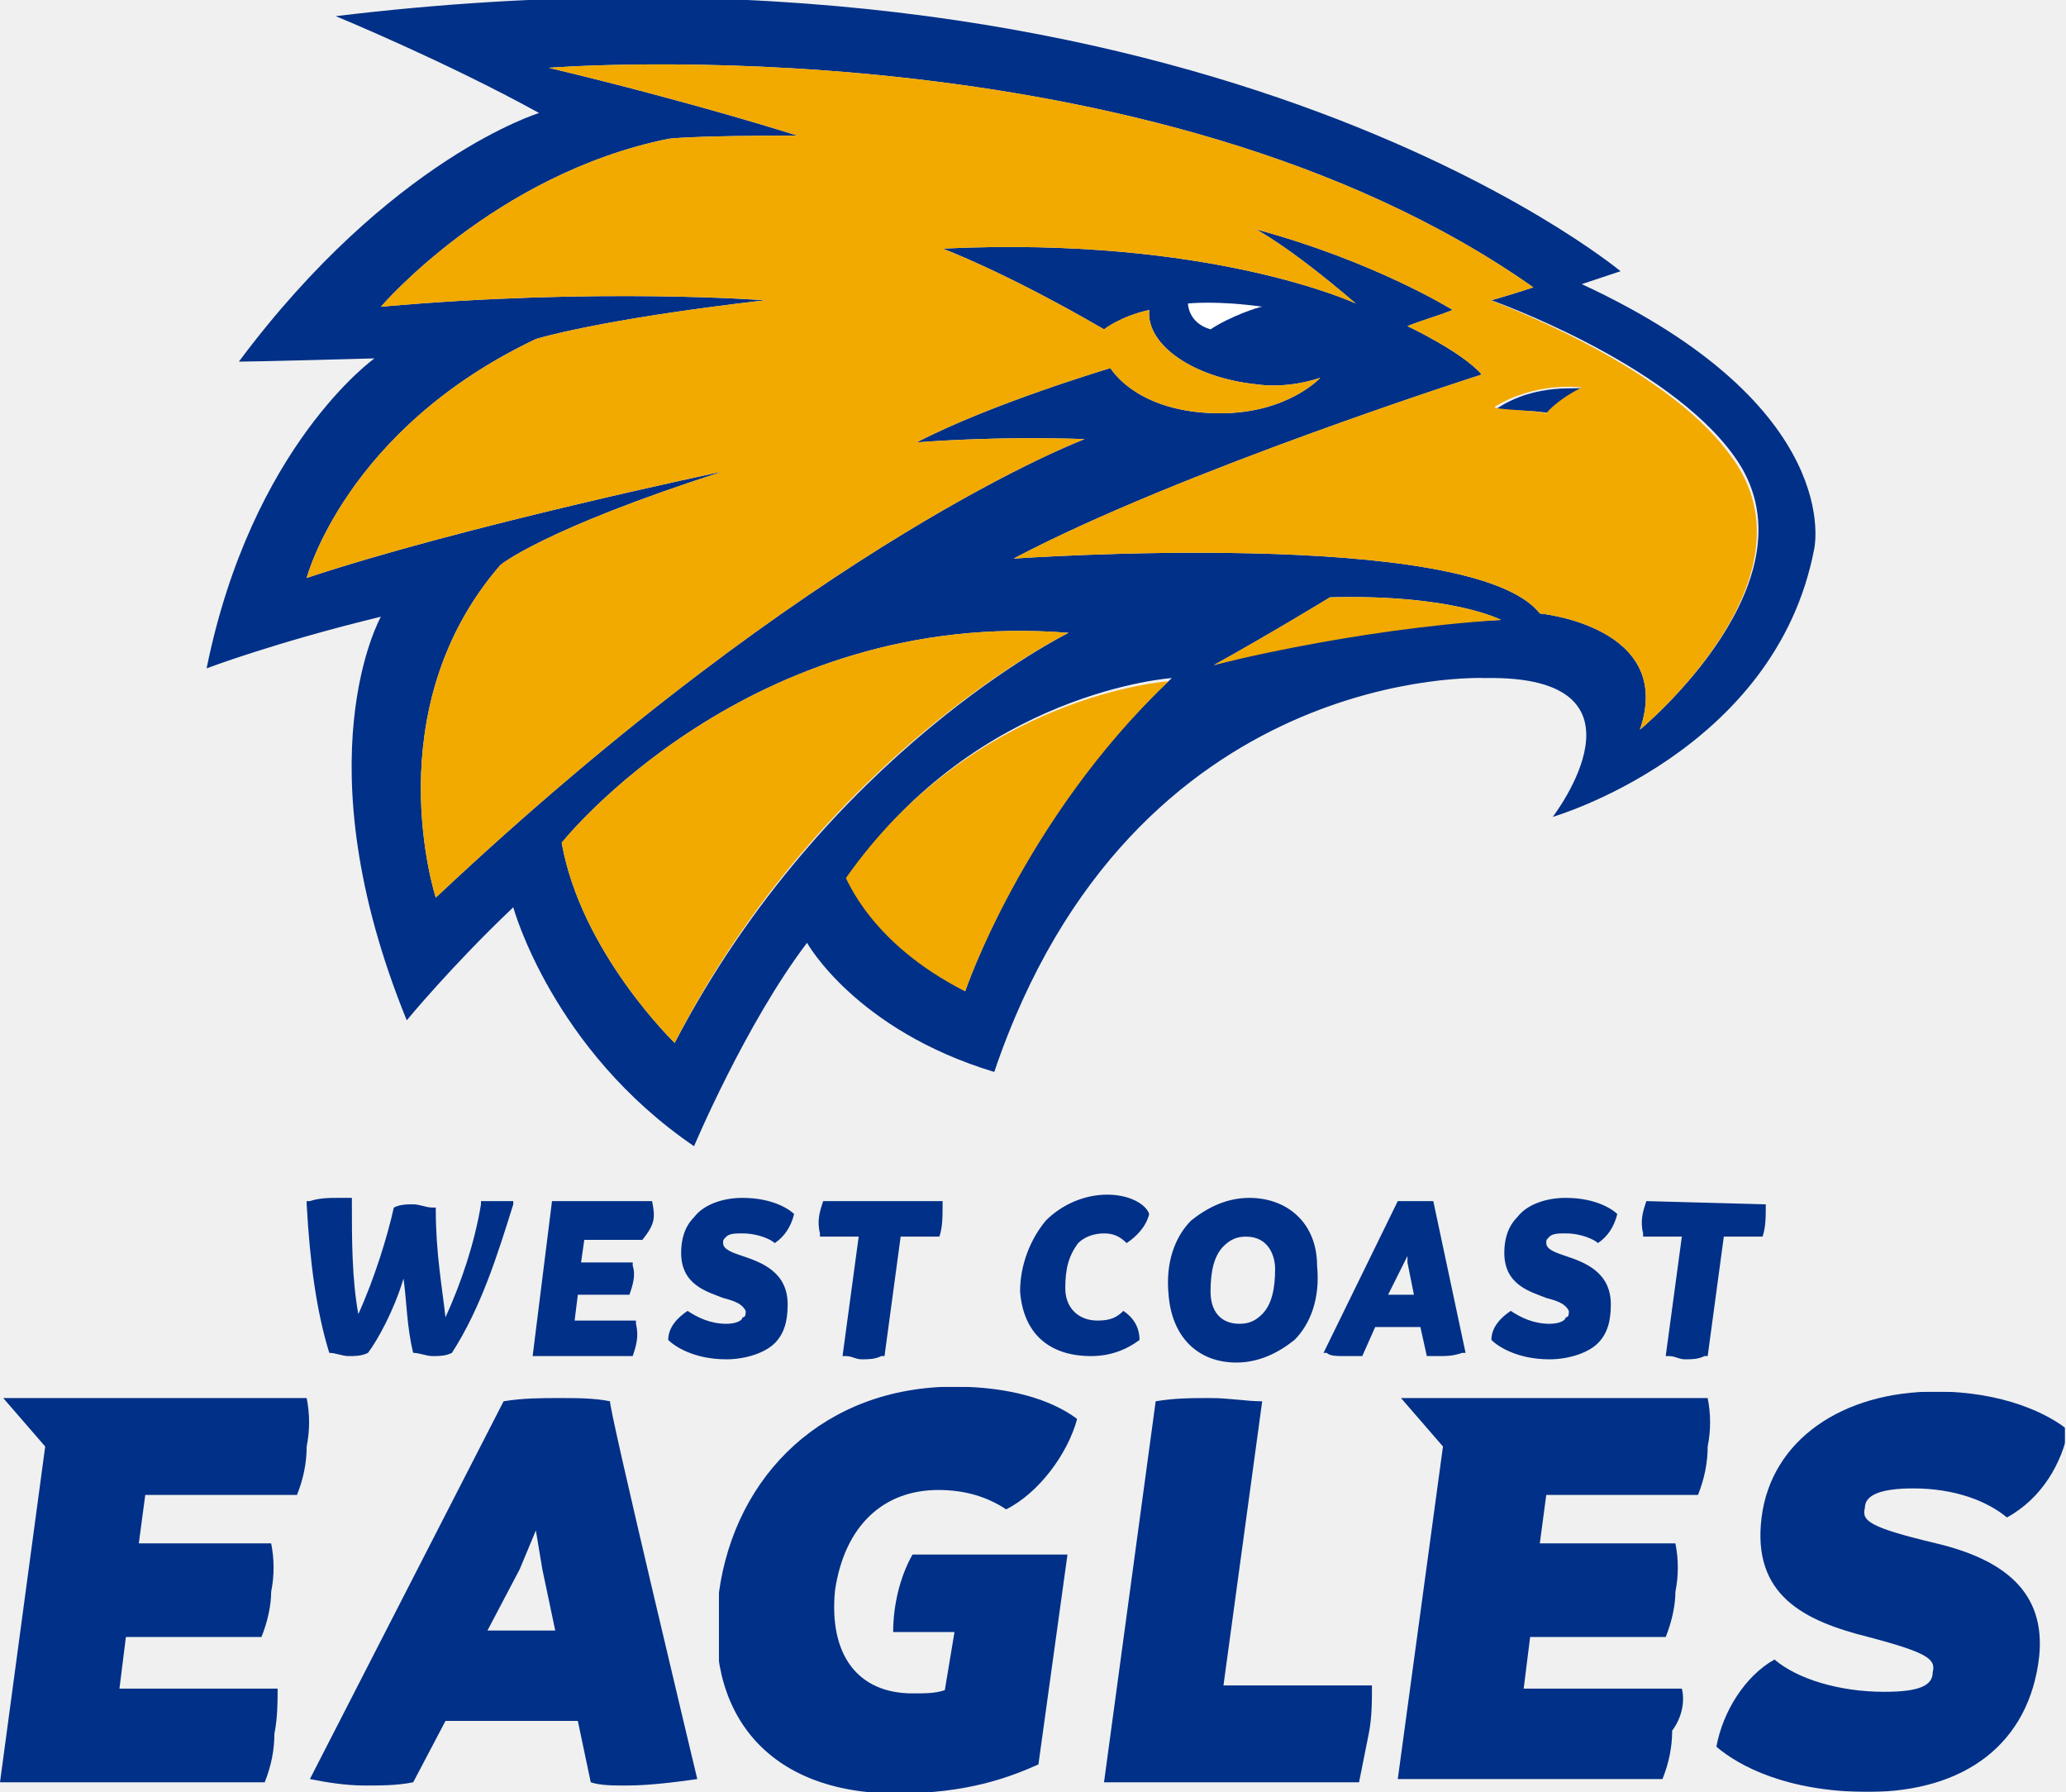
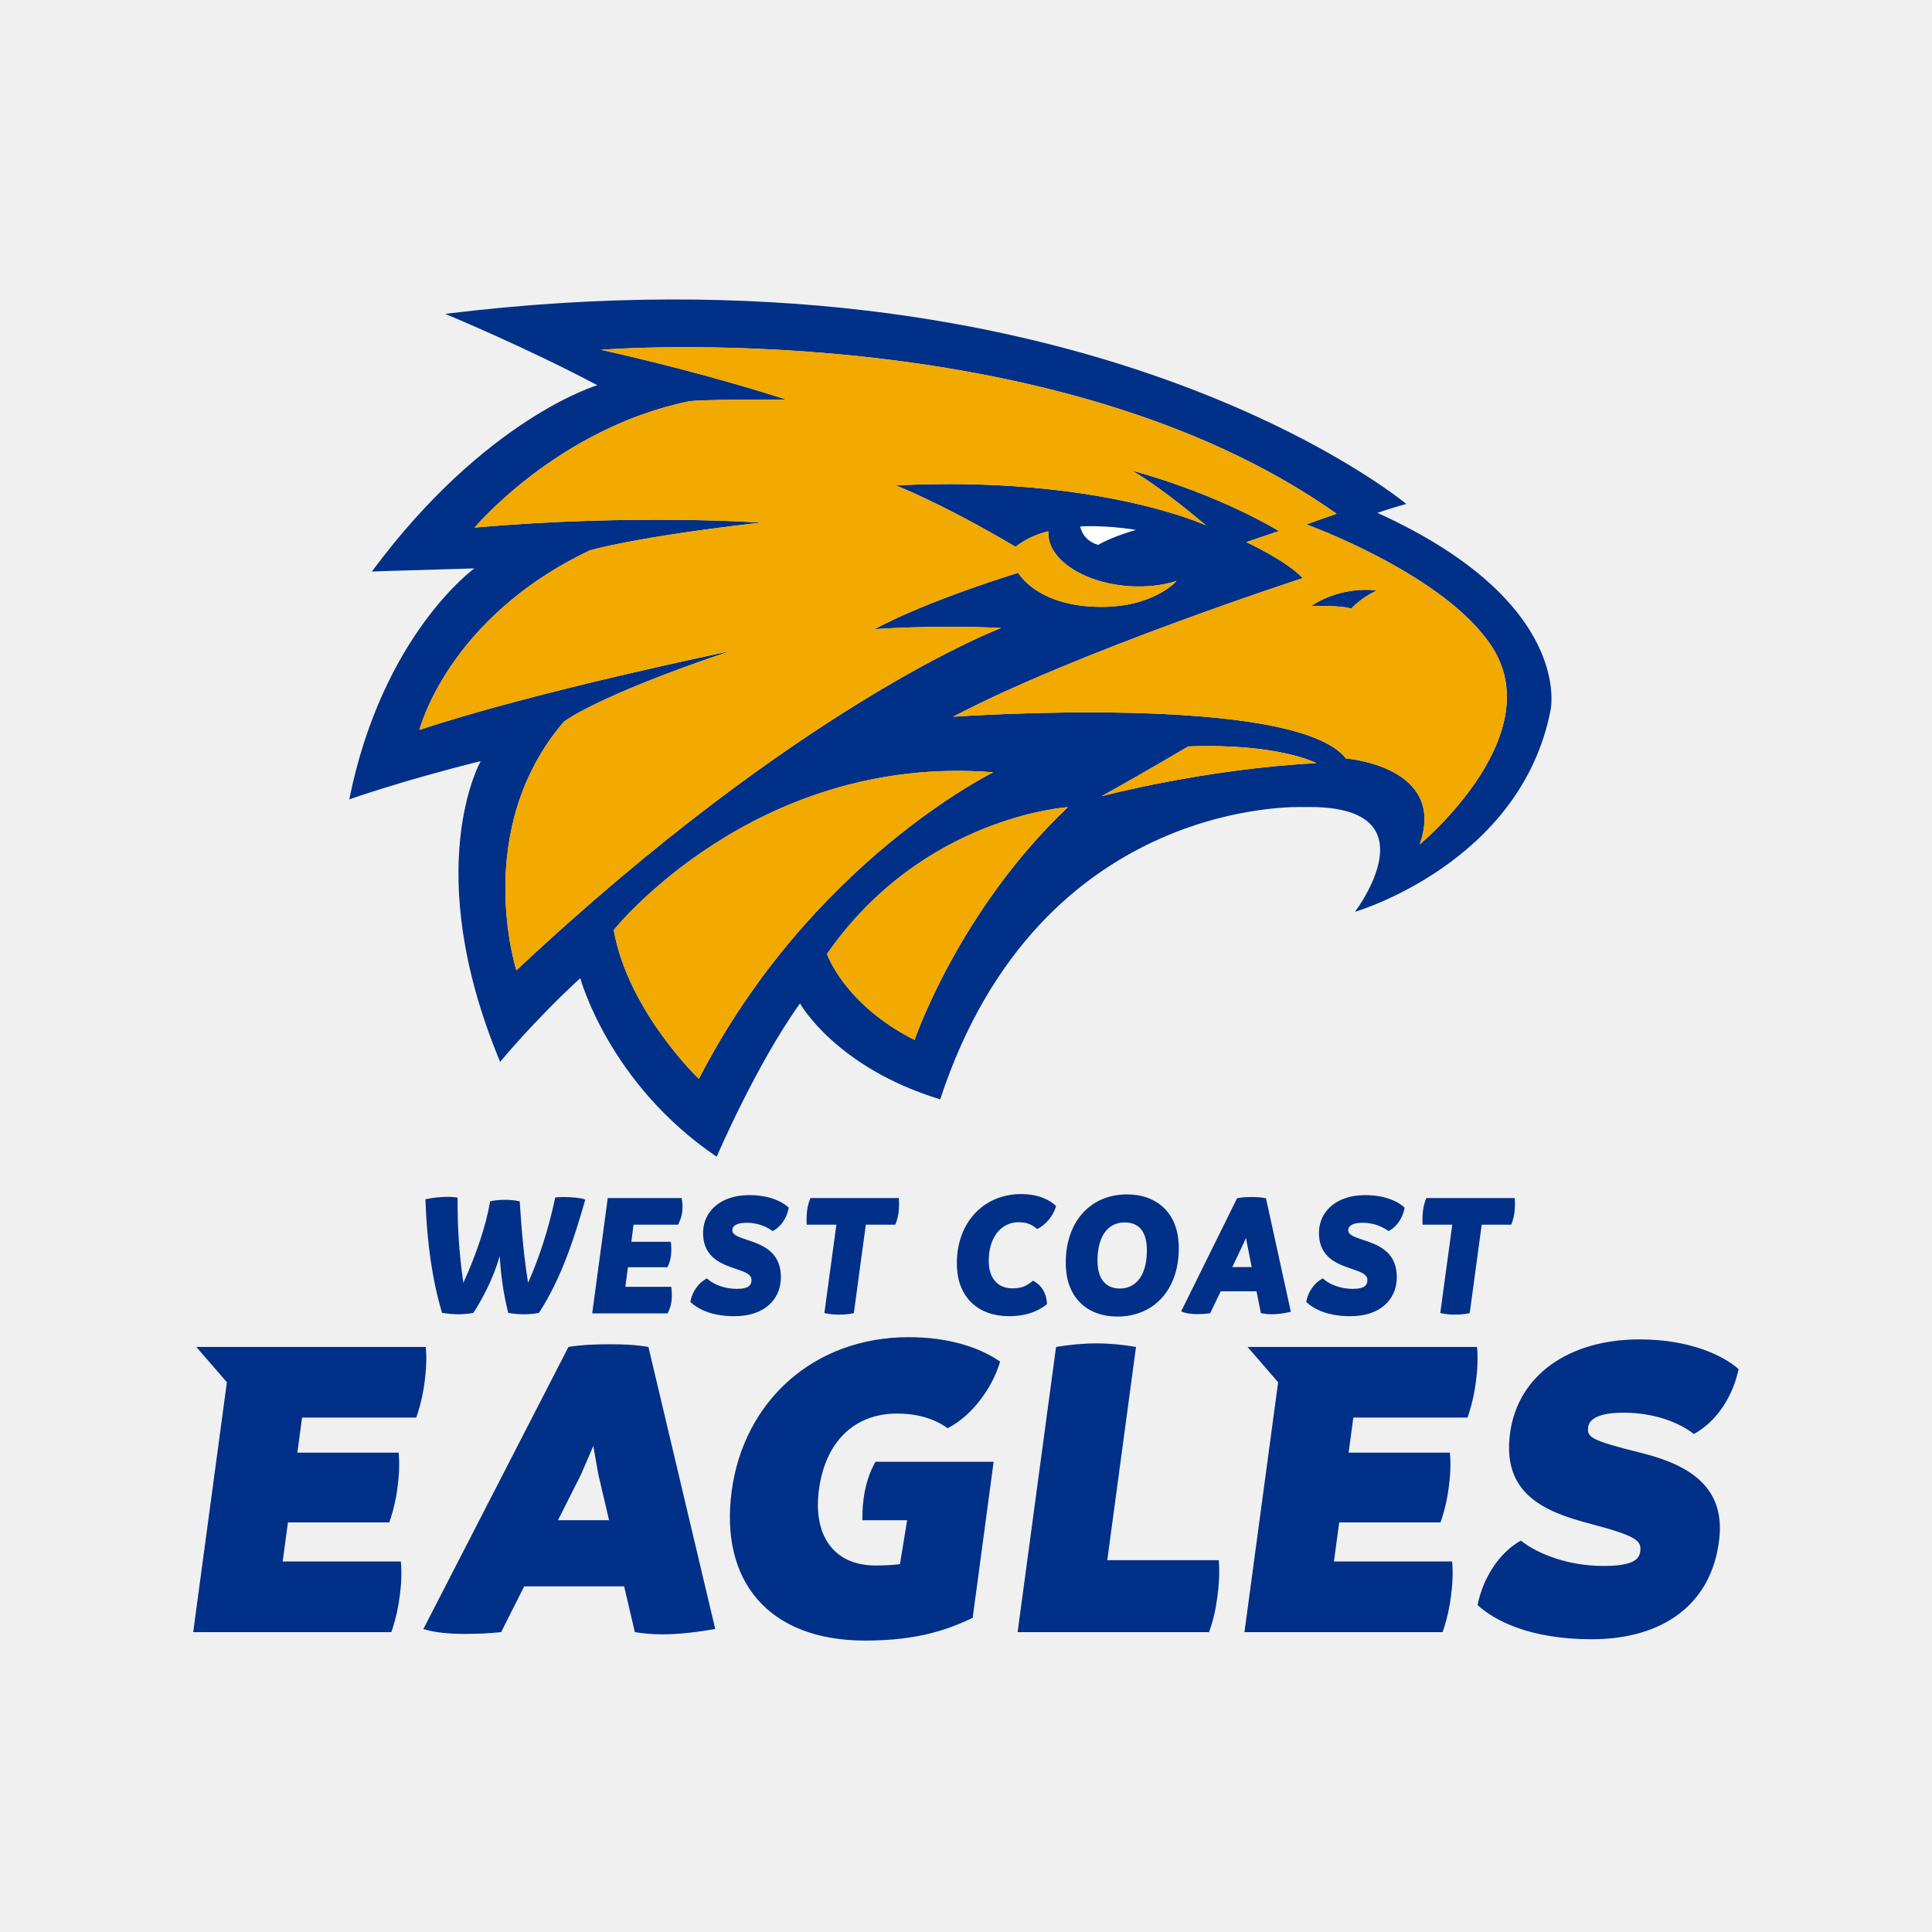
- <svg xmlns="http://www.w3.org/2000/svg" version="1.1" id="Layer_1" x="0px" y="0px" viewBox="0 0 64 55.5" width="339.581" height="294.48" style="enable-background:new 0 0 64 55.5;" xml:space="preserve">
-   <style type="text/css">
- 
- 	.st0{fill:#003087;}
- 
- 	.st1{filter:url(#Adobe_OpacityMaskFilter);}
- 
- 	.st2{fill:#FFFFFF;}
- 
- 	.st3{mask:url(#b);fill:#003087;}
- 
- 	.st4{filter:url(#Adobe_OpacityMaskFilter_1_);}
- 
- 	.st5{mask:url(#d);fill:#003087;}
- 
- 	.st6{fill:#F2A900;}
- 
- </style>
-   <g>
-     <path class="st0" d="M46.3,12.7c0,0,1.3,0,1.7,0.1c0,0,0.3-0.4,1.1-0.8C49,12.1,47.6,11.8,46.3,12.7" />
-     <path class="st0" d="M50.8,22.6c1.1-3.2-3.1-3.6-3.1-3.6c-2.1-2.7-16.3-1.7-16.3-1.7c5.1-2.7,14.5-5.7,14.5-5.7    c-0.6-0.7-2.3-1.5-2.3-1.5c0.5-0.2,0.9-0.3,1.4-0.5c0,0-2.4-1.5-6.1-2.5c0,0,1,0.5,3.1,2.3c0,0-4.5-2.1-12.8-1.7c0,0,1.9,0.7,5,2.5    c0,0,0.5-0.4,1.4-0.6c-0.1,1.1,1.4,2.1,3.3,2.3c0.7,0.1,1.4,0,2-0.2c0,0-1,1.1-3.1,1.1c-2.6,0-3.4-1.4-3.4-1.4s-3.7,1.1-6,2.3    c0,0,2.4-0.2,5.2-0.1c0,0-8.3,3.1-20.1,14.2c0,0-1.9-5.8,2-10.3c0,0,1.3-1.1,6.9-2.9c0,0-8.1,1.7-12.9,3.3c0,0,1.2-4.6,7.1-7.4    c0,0,1.9-0.6,7.1-1.2c0,0-5.2-0.4-11.9,0.2c0,0,3.5-4.1,8.9-5.2c0,0,0.6-0.1,4-0.1c0,0-3.1-1-7.7-2.1c0,0,18.7-1.5,30.5,6.8    c0,0-0.6,0.2-1.3,0.4c0,0,5.4,1.9,7.5,4.8C56.5,17.9,50.8,22.6,50.8,22.6 M37.6,20.6c1.8-1,3.6-2.1,3.6-2.1    c3.8-0.1,5.3,0.7,5.3,0.7C41.8,19.4,37.6,20.6,37.6,20.6 M29.9,30.7c-2.9-1.5-3.6-3.6-3.6-3.6c4-5.7,10-6.1,10-6.1    C31.7,25.3,29.9,30.7,29.9,30.7 M20.9,32.3c0,0-2.9-2.8-3.5-6.2c0,0,5.8-7.3,15.7-6.5C33.1,19.6,25.6,23.3,20.9,32.3 M49,8.8    c0,0,0.6-0.2,1.2-0.4c0,0-13.3-11.1-39.8-7.9c0,0,3.4,1.4,6.3,3c0,0-4.6,1.4-9.3,7.7c0,0,0.6,0,4.2-0.1c0,0-3.8,2.7-5.2,9.6    c0,0,2.1-0.8,5.4-1.6c0,0-2.5,4.4,0.8,12.5c0,0,1.4-1.7,3.3-3.5c0,0,1.2,4.4,5.6,7.4c0,0,1.6-3.8,3.5-6.3c0,0,1.5,2.7,5.8,4    C35.1,20.5,46,21,46,21c5.5-0.1,2.1,4.3,2.1,4.3s6.9-2,8.1-8.3C56.2,17,57.2,12.6,49,8.8 M17.2,50.5l-0.4-1.9l-0.2-1.2l-0.5,1.2    l-1,1.9H17.2z M21.6,55.1c-0.7,0.1-1.5,0.2-2.2,0.2c-0.4,0-0.8,0-1.1-0.1l-0.4-1.9h-4.1l-1,1.9c-0.5,0.1-1,0.1-1.5,0.1    c-0.6,0-1.2-0.1-1.7-0.2l6-11.7c0.6-0.1,1.2-0.1,1.7-0.1c0.6,0,1.1,0,1.6,0.1C18.8,43.4,21.6,55.1,21.6,55.1z M42.4,53.7    c-0.1,0.5-0.2,1-0.3,1.5h-7.9l1.6-11.8c0.6-0.1,1.1-0.1,1.7-0.1c0.6,0,1.1,0.1,1.6,0.1l-1.2,8.8h4.6C42.5,52.7,42.5,53.2,42.4,53.7    " />
-     <g transform="translate(61.77 55.698)">
-       <defs>
-         <filter id="Adobe_OpacityMaskFilter" filterUnits="userSpaceOnUse" x="-8.6" y="-12.6" width="10.8" height="12.4">
-           <feColorMatrix type="matrix" values="1 0 0 0 0  0 1 0 0 0  0 0 1 0 0  0 0 0 1 0" />
-         </filter>
-       </defs>
-       <mask maskUnits="userSpaceOnUse" x="-8.6" y="-12.6" width="10.8" height="12.4" id="b">
-         <g class="st1">
-           <path id="a" class="st2" d="M2.2-12.6v12.4H-8.6v-12.4H2.2z" />
-         </g>
-       </mask>
-       <path class="st3" d="M-8.6-1.6c0.2-1.1,0.9-2.2,1.8-2.7c0.7,0.6,2,1,3.4,1c1.1,0,1.5-0.2,1.5-0.6C-1.8-4.3-2-4.5-3.9-5     c-2-0.5-3.6-1.3-3.3-3.7c0.3-2.4,2.5-3.9,5.4-3.9c2.1,0,3.5,0.7,4.1,1.2c-0.2,1-0.8,2.1-1.9,2.7c-0.6-0.5-1.6-0.9-2.9-0.9     C-3.5-9.6-4-9.4-4-9c-0.1,0.4,0.1,0.6,2.2,1.1c2.1,0.5,3.4,1.5,3.2,3.5C1.1-1.7-0.9-0.2-3.9-0.2C-6.4-0.2-7.9-1-8.6-1.6" />
-     </g>
-     <path class="st0" d="M52.1,52.3h-4.9l0.2-1.6h4.2c0.2-0.5,0.3-1,0.3-1.4c0.1-0.5,0.1-1,0-1.5h-4.2l0.2-1.5h4.7    c0.2-0.5,0.3-1,0.3-1.5c0.1-0.5,0.1-1,0-1.5h-9.5l1.3,1.5l-1.4,10.3h8.2c0.2-0.5,0.3-1,0.3-1.5C52.1,53.2,52.2,52.7,52.1,52.3     M8.6,52.3H3.7l0.2-1.6h4.2c0.2-0.5,0.3-1,0.3-1.4c0.1-0.5,0.1-1,0-1.5H4.3l0.2-1.5h4.7c0.2-0.5,0.3-1,0.3-1.5c0.1-0.5,0.1-1,0-1.5    H0.1l1.3,1.5L0,55.2h8.2c0.2-0.5,0.3-1,0.3-1.5C8.6,53.2,8.6,52.7,8.6,52.3" />
-     <g transform="translate(30.668 55.447)">
-       <defs>
-         <filter id="Adobe_OpacityMaskFilter_1_" filterUnits="userSpaceOnUse" x="-8.4" y="-12.5" width="11.2" height="12.6">
-           <feColorMatrix type="matrix" values="1 0 0 0 0  0 1 0 0 0  0 0 1 0 0  0 0 0 1 0" />
-         </filter>
-       </defs>
-       <mask maskUnits="userSpaceOnUse" x="-8.4" y="-12.5" width="11.2" height="12.6" id="d">
-         <g class="st4">
-           <path id="c" class="st2" d="M-8.4,0.1H2.7v-12.6H-8.4V0.1z" />
-         </g>
-       </mask>
-       <path class="st5" d="M-2.4-7.3C-2.8-6.6-3-5.7-3-4.9h1.9l-0.3,1.8C-1.7-3-2-3-2.4-3C-4.1-3-5-4.2-4.8-6.2c0.3-2,1.5-3.1,3.2-3.1     c0.8,0,1.5,0.2,2.1,0.6c1-0.5,1.9-1.7,2.2-2.8c-0.8-0.6-2.1-1-3.8-1c-4,0-6.8,2.7-7.3,6.4c-0.5,3.7,1.5,6.2,5.5,6.2     c2.2,0,3.5-0.5,4.4-0.9l0.9-6.5C2.5-7.3-2.4-7.3-2.4-7.3z" />
-     </g>
-     <path class="st0" d="M15.3,37.2c-0.1,0-0.2,0-0.3,0l-0.1,0l0,0.1c-0.2,1.2-0.6,2.4-1.1,3.5c-0.1-0.9-0.3-2-0.3-3.3l0-0.1l-0.1,0    c-0.2,0-0.4-0.1-0.6-0.1c-0.2,0-0.4,0-0.6,0.1l0,0l0,0c-0.2,0.9-0.6,2.2-1.1,3.3c-0.2-1.1-0.2-2.3-0.2-3.5l0-0.1l-0.1,0    c-0.1,0-0.2,0-0.3,0c-0.3,0-0.6,0-0.9,0.1l-0.1,0l0,0.1c0.1,1.8,0.3,3.3,0.7,4.6l0,0l0,0c0.2,0,0.4,0.1,0.6,0.1    c0.2,0,0.4,0,0.6-0.1l0,0l0,0c0.3-0.4,0.8-1.3,1.1-2.3c0.1,0.7,0.1,1.5,0.3,2.3l0,0l0,0c0.2,0,0.4,0.1,0.6,0.1c0.2,0,0.4,0,0.6-0.1    l0,0l0,0c0.9-1.4,1.4-3,1.9-4.6l0-0.1l-0.1,0C16.1,37.2,15.6,37.2,15.3,37.2z M20.2,37.2h-3.1L16.5,42h3.1l0,0    c0.1-0.3,0.2-0.6,0.1-1l0-0.1h-1.9l0.1-0.8h1.6l0,0c0.1-0.3,0.2-0.6,0.1-0.9l0-0.1h-1.6l0.1-0.7h1.8l0,0    C20.3,37.9,20.3,37.7,20.2,37.2C20.2,37.3,20.2,37.2,20.2,37.2z M23,37.1c-0.6,0-1.2,0.2-1.5,0.6c-0.3,0.3-0.4,0.7-0.4,1.1    c0,1,0.8,1.2,1.3,1.4c0.4,0.1,0.6,0.2,0.7,0.4c0,0.1,0,0.2-0.1,0.2C23,40.9,22.8,41,22.5,41c-0.5,0-0.9-0.2-1.2-0.4l0,0l0,0    c-0.3,0.2-0.6,0.5-0.6,0.9l0,0l0,0c0.2,0.2,0.8,0.6,1.8,0.6c0.6,0,1.2-0.2,1.5-0.5c0.3-0.3,0.4-0.7,0.4-1.2c0-1-0.8-1.3-1.4-1.5    c-0.3-0.1-0.6-0.2-0.6-0.4c0-0.1,0-0.1,0.1-0.2c0.1-0.1,0.3-0.1,0.5-0.1c0.5,0,0.9,0.2,1,0.3l0,0l0,0c0.3-0.2,0.5-0.5,0.6-0.9l0,0    l0,0C24.5,37.5,24,37.1,23,37.1z M29.2,37.2h-3.7l0,0c-0.1,0.3-0.2,0.6-0.1,1l0,0.1h1.2L26.1,42l0.1,0c0.2,0,0.3,0.1,0.5,0.1    c0.2,0,0.4,0,0.6-0.1l0.1,0l0.5-3.7h1.2l0,0C29.2,38,29.2,37.7,29.2,37.2C29.2,37.3,29.2,37.2,29.2,37.2z M34.3,37    c-0.7,0-1.4,0.3-1.9,0.8c-0.5,0.6-0.8,1.4-0.8,2.2c0.1,1.3,0.9,2,2.2,2c0.6,0,1.1-0.2,1.5-0.5l0,0l0,0c0-0.4-0.2-0.7-0.5-0.9l0,0    l0,0c-0.2,0.2-0.4,0.3-0.8,0.3c-0.6,0-1-0.4-1-1c0-0.6,0.1-1,0.4-1.4c0.2-0.2,0.5-0.3,0.8-0.3c0.3,0,0.5,0.1,0.7,0.3l0,0l0,0    c0.3-0.2,0.6-0.5,0.7-0.9l0,0l0,0C35.5,37.3,35,37,34.3,37z M38.7,37.1c-0.7,0-1.3,0.3-1.8,0.7c-0.5,0.5-0.8,1.3-0.7,2.3    c0.1,1.3,0.9,2.1,2.1,2.1c0.7,0,1.3-0.3,1.8-0.7c0.5-0.5,0.8-1.3,0.7-2.3C40.8,37.9,39.9,37.1,38.7,37.1z M39.1,40.7    c-0.2,0.2-0.4,0.3-0.7,0.3c-0.6,0-0.9-0.4-0.9-1c0-0.6,0.1-1.1,0.4-1.4c0.2-0.2,0.4-0.3,0.7-0.3c0.7,0,0.9,0.6,0.9,1    C39.5,39.9,39.4,40.4,39.1,40.7z M44.4,37.2c-0.2,0-0.4,0-0.5,0c-0.2,0-0.4,0-0.6,0l0,0l-2.3,4.7l0.1,0c0.1,0.1,0.3,0.1,0.6,0.1    c0.2,0,0.4,0,0.5,0l0,0l0.4-0.9H44l0.2,0.9l0,0c0.1,0,0.3,0,0.4,0c0.2,0,0.4,0,0.7-0.1l0.1,0L44.4,37.2    C44.4,37.2,44.4,37.2,44.4,37.2z M43,40.1l0.5-1l0.1-0.2l0,0.2l0.2,1H43z M48.5,37.1c-0.6,0-1.2,0.2-1.5,0.6    c-0.3,0.3-0.4,0.7-0.4,1.1c0,1,0.8,1.2,1.3,1.4c0.4,0.1,0.6,0.2,0.7,0.4c0,0.1,0,0.2-0.1,0.2C48.5,40.9,48.3,41,48,41    c-0.5,0-0.9-0.2-1.2-0.4l0,0l0,0c-0.3,0.2-0.6,0.5-0.6,0.9l0,0l0,0c0.2,0.2,0.8,0.6,1.8,0.6c0.6,0,1.2-0.2,1.5-0.5    c0.3-0.3,0.4-0.7,0.4-1.2c0-1-0.8-1.3-1.4-1.5c-0.3-0.1-0.6-0.2-0.6-0.4c0-0.1,0-0.1,0.1-0.2c0.1-0.1,0.3-0.1,0.5-0.1    c0.5,0,0.9,0.2,1,0.3l0,0l0,0c0.3-0.2,0.5-0.5,0.6-0.9l0,0l0,0C50,37.5,49.5,37.1,48.5,37.1z M54.7,37.3L54.7,37.3l-3.7-0.1l0,0    c-0.1,0.3-0.2,0.6-0.1,1l0,0.1h1.2L51.6,42l0.1,0c0.2,0,0.3,0.1,0.5,0.1s0.4,0,0.6-0.1l0.1,0l0.5-3.7h1.2l0,0    C54.7,38,54.7,37.7,54.7,37.3z" />
-     <path class="st2" d="M37.5,10.2c-0.7-0.2-0.7-0.8-0.7-0.8s0.9-0.1,2.3,0.1C39,9.5,38.1,9.8,37.5,10.2" />
-     <path class="st6" d="M53.6,14.1c2.9,3.8-2.8,8.5-2.8,8.5c1.1-3.2-3.1-3.6-3.1-3.6c-2.1-2.7-16.3-1.7-16.3-1.7    c5.1-2.7,14.5-5.7,14.5-5.7c-0.6-0.7-2.3-1.5-2.3-1.5c0.5-0.2,0.9-0.3,1.4-0.5c0,0-2.4-1.5-6.1-2.5c0,0,1,0.5,3.1,2.3    c0,0-4.5-2.1-12.8-1.7c0,0,1.9,0.7,5,2.5c0,0,0.5-0.4,1.4-0.6c-0.1,1.1,1.4,2.1,3.3,2.3c0.7,0.1,1.4,0,2-0.2c0,0-1,1.1-3.1,1.1    c-2.6,0-3.4-1.4-3.4-1.4s-3.7,1.1-6,2.3c0,0,2.4-0.2,5.2-0.1c0,0-8.3,3.1-20.1,14.2c0,0-1.9-5.8,2-10.3c0,0,1.3-1.1,6.9-2.9    c0,0-8.1,1.7-12.9,3.3c0,0,1.2-4.6,7.1-7.4c0,0,1.9-0.6,7.1-1.2c0,0-5.2-0.4-11.9,0.2c0,0,3.5-4.1,8.9-5.2c0,0,0.6-0.1,4-0.1    c0,0-3.1-1-7.7-2.1c0,0,18.7-1.5,30.5,6.8c0,0-0.6,0.2-1.3,0.4C46.1,9.3,51.5,11.2,53.6,14.1 M47.9,12.8c0,0,0.3-0.4,1.1-0.8    c0,0-1.4-0.2-2.7,0.6C46.3,12.7,47.6,12.7,47.9,12.8 M37.6,20.6c0,0,4.2-1.1,8.9-1.4c0,0-1.5-0.8-5.3-0.7    C41.2,18.5,39.4,19.6,37.6,20.6 M29.9,30.7c0,0,1.8-5.3,6.3-9.6c0,0-6,0.4-10,6.1C26.2,27.1,26.9,29.2,29.9,30.7 M17.4,26.1    c0,0,5.8-7.3,15.7-6.5c0,0-7.6,3.7-12.2,12.7C20.9,32.3,18,29.5,17.4,26.1" />
+ <svg xmlns="http://www.w3.org/2000/svg" viewBox="0 0 200 200">
+   <g fill="none" fill-rule="evenodd">
+     <path fill="#003087" d="M135.74 62.718s3.21-.069 4.135.295c0 0 .834-.999 2.63-1.887 0 0-3.427-.581-6.764 1.592" />
+     <path fill="#003087" d="M146.968 87.413c2.858-8.103-7.635-8.896-7.635-8.896-5.352-6.832-40.667-4.318-40.667-4.318 12.755-6.727 36.191-14.351 36.191-14.351-1.608-1.764-5.836-3.725-5.836-3.725 1.213-.425 2.346-.807 3.377-1.141 0 0-5.901-3.702-15.262-6.284 0 0 2.518 1.301 7.703 5.688 0 0-11.136-5.174-32.103-4.135 0 0 4.692 1.795 12.405 6.36 0 0 1.185-1.088 3.388-1.614-.2 2.791 3.514 5.334 8.298 5.679 1.825.132 3.542-.076 4.979-.537 0 0-2.383 2.726-7.86 2.685-6.612-.022-8.543-3.527-8.543-3.527s-9.214 2.792-14.881 5.835c0 0 5.94-.462 13.117-.126 0 0-20.662 7.756-50.181 35.441 0 0-4.681-14.543 4.918-25.739 0 0 3.324-2.64 17.21-7.301 0 0-20.236 4.174-32.168 8.156 0 0 2.902-11.585 17.633-18.584 0 0 4.625-1.392 17.726-2.876 0 0-13.069-.94-29.645.509 0 0 8.658-10.311 22.259-13.082 0 0 1.495-.204 10.022-.157 0 0-7.778-2.605-19.201-5.165 0 0 46.822-3.776 76.158 16.978 0 0-1.46.49-3.129 1.103 0 0 13.41 4.83 18.666 11.893 7.305 9.445-6.939 21.231-6.939 21.231m-32.927-4.988c4.387-2.446 8.967-5.154 8.967-5.154 9.398-.346 13.261 1.73 13.261 1.73-11.682.607-22.228 3.424-22.228 3.424m-19.364 25.23c-7.304-3.695-9.067-8.9-9.067-8.9 9.906-14.272 24.934-15.196 24.934-15.196-11.334 10.747-15.867 24.095-15.867 24.095m-22.332 4.03s-7.304-6.968-8.816-15.405c0 0 14.609-18.303 39.291-16.33 0 0-18.89 9.236-30.475 31.735m70.24-58.594s1.613-.547 2.996-.922c0 0-33.322-27.811-99.502-19.677 0 0 8.442 3.493 15.754 7.387 0 0-11.57 3.399-23.336 19.284 0 0 1.585-.06 10.607-.32 0 0-9.517 6.852-12.949 23.914 0 0 5.352-1.916 13.61-3.964 0 0-6.342 11.099 2.01 31.13 0 0 3.522-4.282 8.294-8.663 0 0 2.956 10.93 14.122 18.485 0 0 4.115-9.594 8.626-15.87 0 0 3.678 6.628 14.512 9.931 10.373-31.577 37.657-30.256 37.657-30.256 13.81-.335 5.278 10.84 5.278 10.84s17.139-4.979 20.245-20.846c0 0 2.536-11.166-17.924-20.453M63.05 157.37l-1.109-4.738-.522-2.943-1.27 2.943-2.386 4.737h5.288zm31.028-18.947c4.231 0 7.393 1.104 9.454 2.528-.767 2.623-2.82 5.565-5.436 6.9-1.382-1.013-3.199-1.52-5.222-1.52-4.46 0-7.432 2.944-8.096 7.865-.65 4.828 1.607 7.863 5.838 7.863.965 0 1.8-.045 2.548-.137l.742-4.547H89.27c-.02-2.009.307-4.228 1.36-6.05h12.23l-2.169 16.16c-2.454 1.15-5.559 2.347-11.123 2.347-10.07 0-15.075-6.209-13.822-15.498 1.246-9.243 8.445-15.911 18.332-15.911zm-30.963.735c1.425 0 2.661.046 4.01.276l6.916 29.202c-1.837.321-3.753.552-5.5.552-1.012 0-1.966-.093-2.82-.23l-1.11-4.738H54.264l-2.386 4.737c-1.26.138-2.555.184-3.796.184-1.61 0-3.109-.137-4.255-.505l15.02-29.202c1.41-.23 2.888-.276 4.268-.276zm50.395-.092c1.38 0 2.74.138 4.09.368l-2.976 22.073h11.543c.101 1.29.027 2.53-.147 3.817-.16 1.196-.42 2.438-.858 3.634h-19.82l3.98-29.524c1.41-.23 2.809-.368 4.188-.368zm39.39.368c.116 1.196.04 2.438-.12 3.633a18.243 18.243 0 0 1-.707 3.216l-.157.463h-11.819l-.49 3.633h10.485c.115 1.195.046 2.392-.122 3.633a17.42 17.42 0 0 1-.696 3.139l-.155.448h-10.485l-.545 4.046h12.233c.114 1.197.038 2.439-.123 3.634a18.27 18.27 0 0 1-.706 3.215l-.157.464h-20.51l3.486-25.868-3.164-3.656h23.753zm-132.577 0h23.752c.116 1.196.04 2.438-.12 3.633a18.202 18.202 0 0 1-.708 3.215l-.158.464H31.272l-.49 3.633h10.485c.114 1.195.045 2.392-.122 3.633a17.48 17.48 0 0 1-.696 3.138l-.156.449H29.808l-.546 4.046h12.233c.115 1.196.04 2.439-.121 3.634a18.234 18.234 0 0 1-.707 3.215l-.157.464H20l3.487-25.868-3.164-3.656h23.752zm38-15.518c-.277 0-.517.017-.718.037l-.132.01-.026.13c-.62 2.987-1.623 6.12-2.778 8.695-.365-2.204-.647-4.924-.86-8.29l-.008-.137-.133-.027a6.845 6.845 0 0 0-1.377-.13c-.516 0-.985.042-1.436.13l-.122.022-.02.123c-.388 2.32-1.406 5.392-2.747 8.318a56.698 56.698 0 0 1-.595-8.665l.002-.155-.154-.023a5.784 5.784 0 0 0-.86-.057c-.685 0-1.517.084-2.173.22l-.148.031.006.151c.163 4.445.714 8.207 1.686 11.5l.033.111.113.016c.508.07.976.128 1.564.128.44 0 .981-.047 1.485-.129l.078-.012.043-.068c.709-1.1 1.962-3.266 2.676-5.81.127 1.743.331 3.643.862 5.757l.028.113.114.02c.508.09.956.129 1.497.129a7.85 7.85 0 0 0 1.49-.13l.076-.014.042-.064c2.254-3.487 3.596-7.59 4.71-11.504l.045-.156-.15-.06c-.307-.12-1.368-.21-2.113-.21zm12.245.107h-7.653l-1.611 11.94h7.802l.05-.097c.364-.73.466-1.454.352-2.5l-.018-.158h-4.755l.27-2.026h4.086l.05-.1c.31-.638.416-1.413.32-2.37l-.015-.16h-4.09l.227-1.772h4.609l.049-.1c.397-.822.496-1.524.35-2.505l-.023-.152zm6.996-.306c-1.582 0-2.926.491-3.783 1.386-.696.724-1.04 1.67-.997 2.733.099 2.401 1.99 3.04 3.37 3.508 1 .338 1.615.573 1.637 1.11.01.274-.051.478-.191.623-.224.233-.66.346-1.333.346-1.128 0-2.301-.393-2.992-1.002l-.096-.083-.11.062c-.778.438-1.387 1.305-1.587 2.267l-.02.097.073.069c.567.53 1.904 1.42 4.49 1.42 1.62 0 2.93-.474 3.79-1.37.715-.744 1.068-1.746 1.02-2.894-.103-2.51-2.068-3.164-3.503-3.642-.84-.279-1.502-.5-1.52-.959a.57.57 0 0 1 .159-.44c.229-.24.69-.366 1.335-.366 1.343 0 2.253.557 2.581.796l.09.065.1-.052c.75-.4 1.36-1.293 1.554-2.27l.02-.097-.073-.069c-.313-.29-1.526-1.238-4.014-1.238zm15.48.306h-9.149l-.044.114c-.273.686-.387 1.495-.347 2.472l.007.171h3.07l-1.242 9.147.164.033c.425.088.87.13 1.358.13.491 0 .948-.042 1.4-.13l.127-.024 1.242-9.156h3.052l.044-.113c.28-.724.387-1.534.328-2.476l-.01-.168zm12.642-.413c-1.835 0-3.505.687-4.704 1.936-1.33 1.386-2.012 3.377-1.92 5.61.129 3.145 2.197 5.097 5.396 5.097 1.566 0 2.863-.402 3.854-1.194l.072-.057-.005-.093c-.063-1.03-.51-1.796-1.332-2.273l-.104-.06-.095.073c-.545.422-1.01.72-2.042.72-1.464 0-2.377-.975-2.444-2.607-.058-1.407.317-2.606 1.056-3.376a2.727 2.727 0 0 1 2.012-.858c.788 0 1.306.176 1.844.626l.09.076.105-.054c.808-.412 1.557-1.325 1.825-2.22l.032-.107-.083-.076c-.584-.53-1.674-1.163-3.557-1.163zm10.97.035c-1.78 0-3.322.625-4.457 1.808-1.296 1.35-1.957 3.362-1.863 5.666.13 3.188 2.179 5.17 5.345 5.17 1.795 0 3.344-.627 4.482-1.812 1.291-1.346 1.951-3.358 1.856-5.663-.13-3.188-2.186-5.17-5.364-5.17zm1.073 9.002c-.471.49-1.086.74-1.828.74-1.381 0-2.212-.943-2.28-2.589-.063-1.535.288-2.782.988-3.511.472-.492 1.087-.741 1.827-.741 1.796 0 2.231 1.407 2.28 2.589.063 1.536-.287 2.784-.987 3.512zm13.211-8.62c-.466-.093-.88-.111-1.356-.111-.401 0-.928.013-1.436.111l-.087.016-5.79 11.714.184.07c.371.138.862.209 1.46.209.468 0 .893-.025 1.265-.074l.096-.012 1.09-2.277h3.71l.45 2.268.12.02c.351.062.684.093.991.093.536 0 1.112-.07 1.816-.22l.175-.038-2.574-11.747-.114-.022zm-3.373 7.141 1.193-2.51.226-.51.084.473.505 2.547h-2.008zm13.754-7.45c-1.582 0-2.926.49-3.783 1.385-.696.724-1.04 1.67-.998 2.733.1 2.401 1.99 3.04 3.37 3.508 1 .338 1.616.573 1.638 1.11.01.274-.052.478-.191.623-.224.233-.66.346-1.334.346-1.127 0-2.301-.393-2.992-1.002l-.095-.083-.11.062c-.777.437-1.386 1.305-1.587 2.266l-.022.098.074.069c.567.53 1.906 1.42 4.49 1.42 1.62 0 2.931-.474 3.791-1.37.715-.744 1.067-1.746 1.02-2.894-.103-2.51-2.07-3.164-3.505-3.642-.838-.279-1.5-.5-1.519-.959a.572.572 0 0 1 .16-.44c.229-.24.69-.366 1.334-.366 1.344 0 2.253.557 2.582.796l.09.065.1-.052c.75-.4 1.36-1.293 1.554-2.27l.02-.097-.073-.069c-.313-.29-1.526-1.238-4.014-1.238zm28.402 14.935c5.335 0 8.778 1.747 10.255 3.081-.531 2.575-2.1 5.333-4.631 6.714-1.454-1.15-4.025-2.208-7.29-2.208-2.3 0-3.523.552-3.647 1.472-.143 1.057.181 1.38 5.567 2.713 5.16 1.287 8.563 3.678 8.007 8.829-.735 6.807-5.822 10.44-13.226 10.44-6.301 0-10.002-1.886-11.801-3.542.567-2.85 2.301-5.472 4.484-6.669 1.787 1.427 4.983 2.623 8.523 2.623 2.713 0 3.702-.507 3.832-1.472.155-1.15-.335-1.61-5.175-2.896-4.976-1.289-9.085-3.22-8.312-9.29.778-6.116 6.148-9.795 13.414-9.795zm-12.923-14.63.011.168c.06.942-.048 1.752-.328 2.476l-.045.113h-3.051l-1.243 9.156-.126.024a7.25 7.25 0 0 1-1.4.13c-.49 0-.934-.042-1.359-.13l-.163-.033 1.243-9.147h-3.072l-.006-.17c-.04-.978.073-1.786.347-2.473l.045-.114h9.147z" />
+     <path fill="#FFF" d="M113.683 56.408c-1.685-.502-1.852-1.905-1.852-1.905s2.371-.197 5.771.353c0 0-2.443.671-3.919 1.552" />
+     <path fill="#F2A900" d="M153.908 66.182c7.304 9.445-6.94 21.231-6.94 21.231 2.857-8.103-7.635-8.895-7.635-8.895-5.352-6.832-40.667-4.319-40.667-4.319 12.755-6.727 36.19-14.351 36.19-14.351-1.607-1.764-5.836-3.725-5.836-3.725a157.04 157.04 0 0 1 3.378-1.141s-5.902-3.702-15.262-6.284c0 0 2.518 1.301 7.703 5.688 0 0-11.135-5.174-32.103-4.135 0 0 4.691 1.795 12.404 6.36 0 0 1.186-1.088 3.39-1.614-.202 2.791 3.513 5.334 8.297 5.679 1.825.132 3.542-.076 4.979-.537 0 0-2.383 2.726-7.861 2.685-6.61-.022-8.542-3.527-8.542-3.527s-9.214 2.792-14.881 5.835c0 0 5.94-.462 13.118-.126 0 0-20.664 7.756-50.182 35.441 0 0-4.682-14.543 4.918-25.739 0 0 3.324-2.64 17.209-7.301 0 0-20.235 4.174-32.167 8.156 0 0 2.902-11.585 17.633-18.584 0 0 4.626-1.392 17.726-2.876 0 0-13.069-.94-29.645.509 0 0 8.658-10.311 22.259-13.082 0 0 1.495-.204 10.021-.157 0 0-7.778-2.605-19.2-5.165 0 0 46.822-3.776 76.158 16.978 0 0-1.46.49-3.129 1.103 0 0 13.41 4.83 18.667 11.893m-14.034-3.17s.835-.998 2.632-1.886c0 0-3.427-.581-6.765 1.592 0 0 3.208-.069 4.133.295m-25.832 19.412s10.544-2.817 22.227-3.425c0 0-3.863-2.075-13.26-1.728 0 0-4.581 2.707-8.967 5.153m-19.366 25.23s4.534-13.35 15.868-24.096c0 0-15.028.924-24.935 15.196 0 0 1.764 5.205 9.067 8.9M63.53 96.278s14.607-18.303 39.29-16.33c0 0-18.89 9.236-30.475 31.735 0 0-7.304-6.969-8.815-15.405" />
  </g>
</svg>
